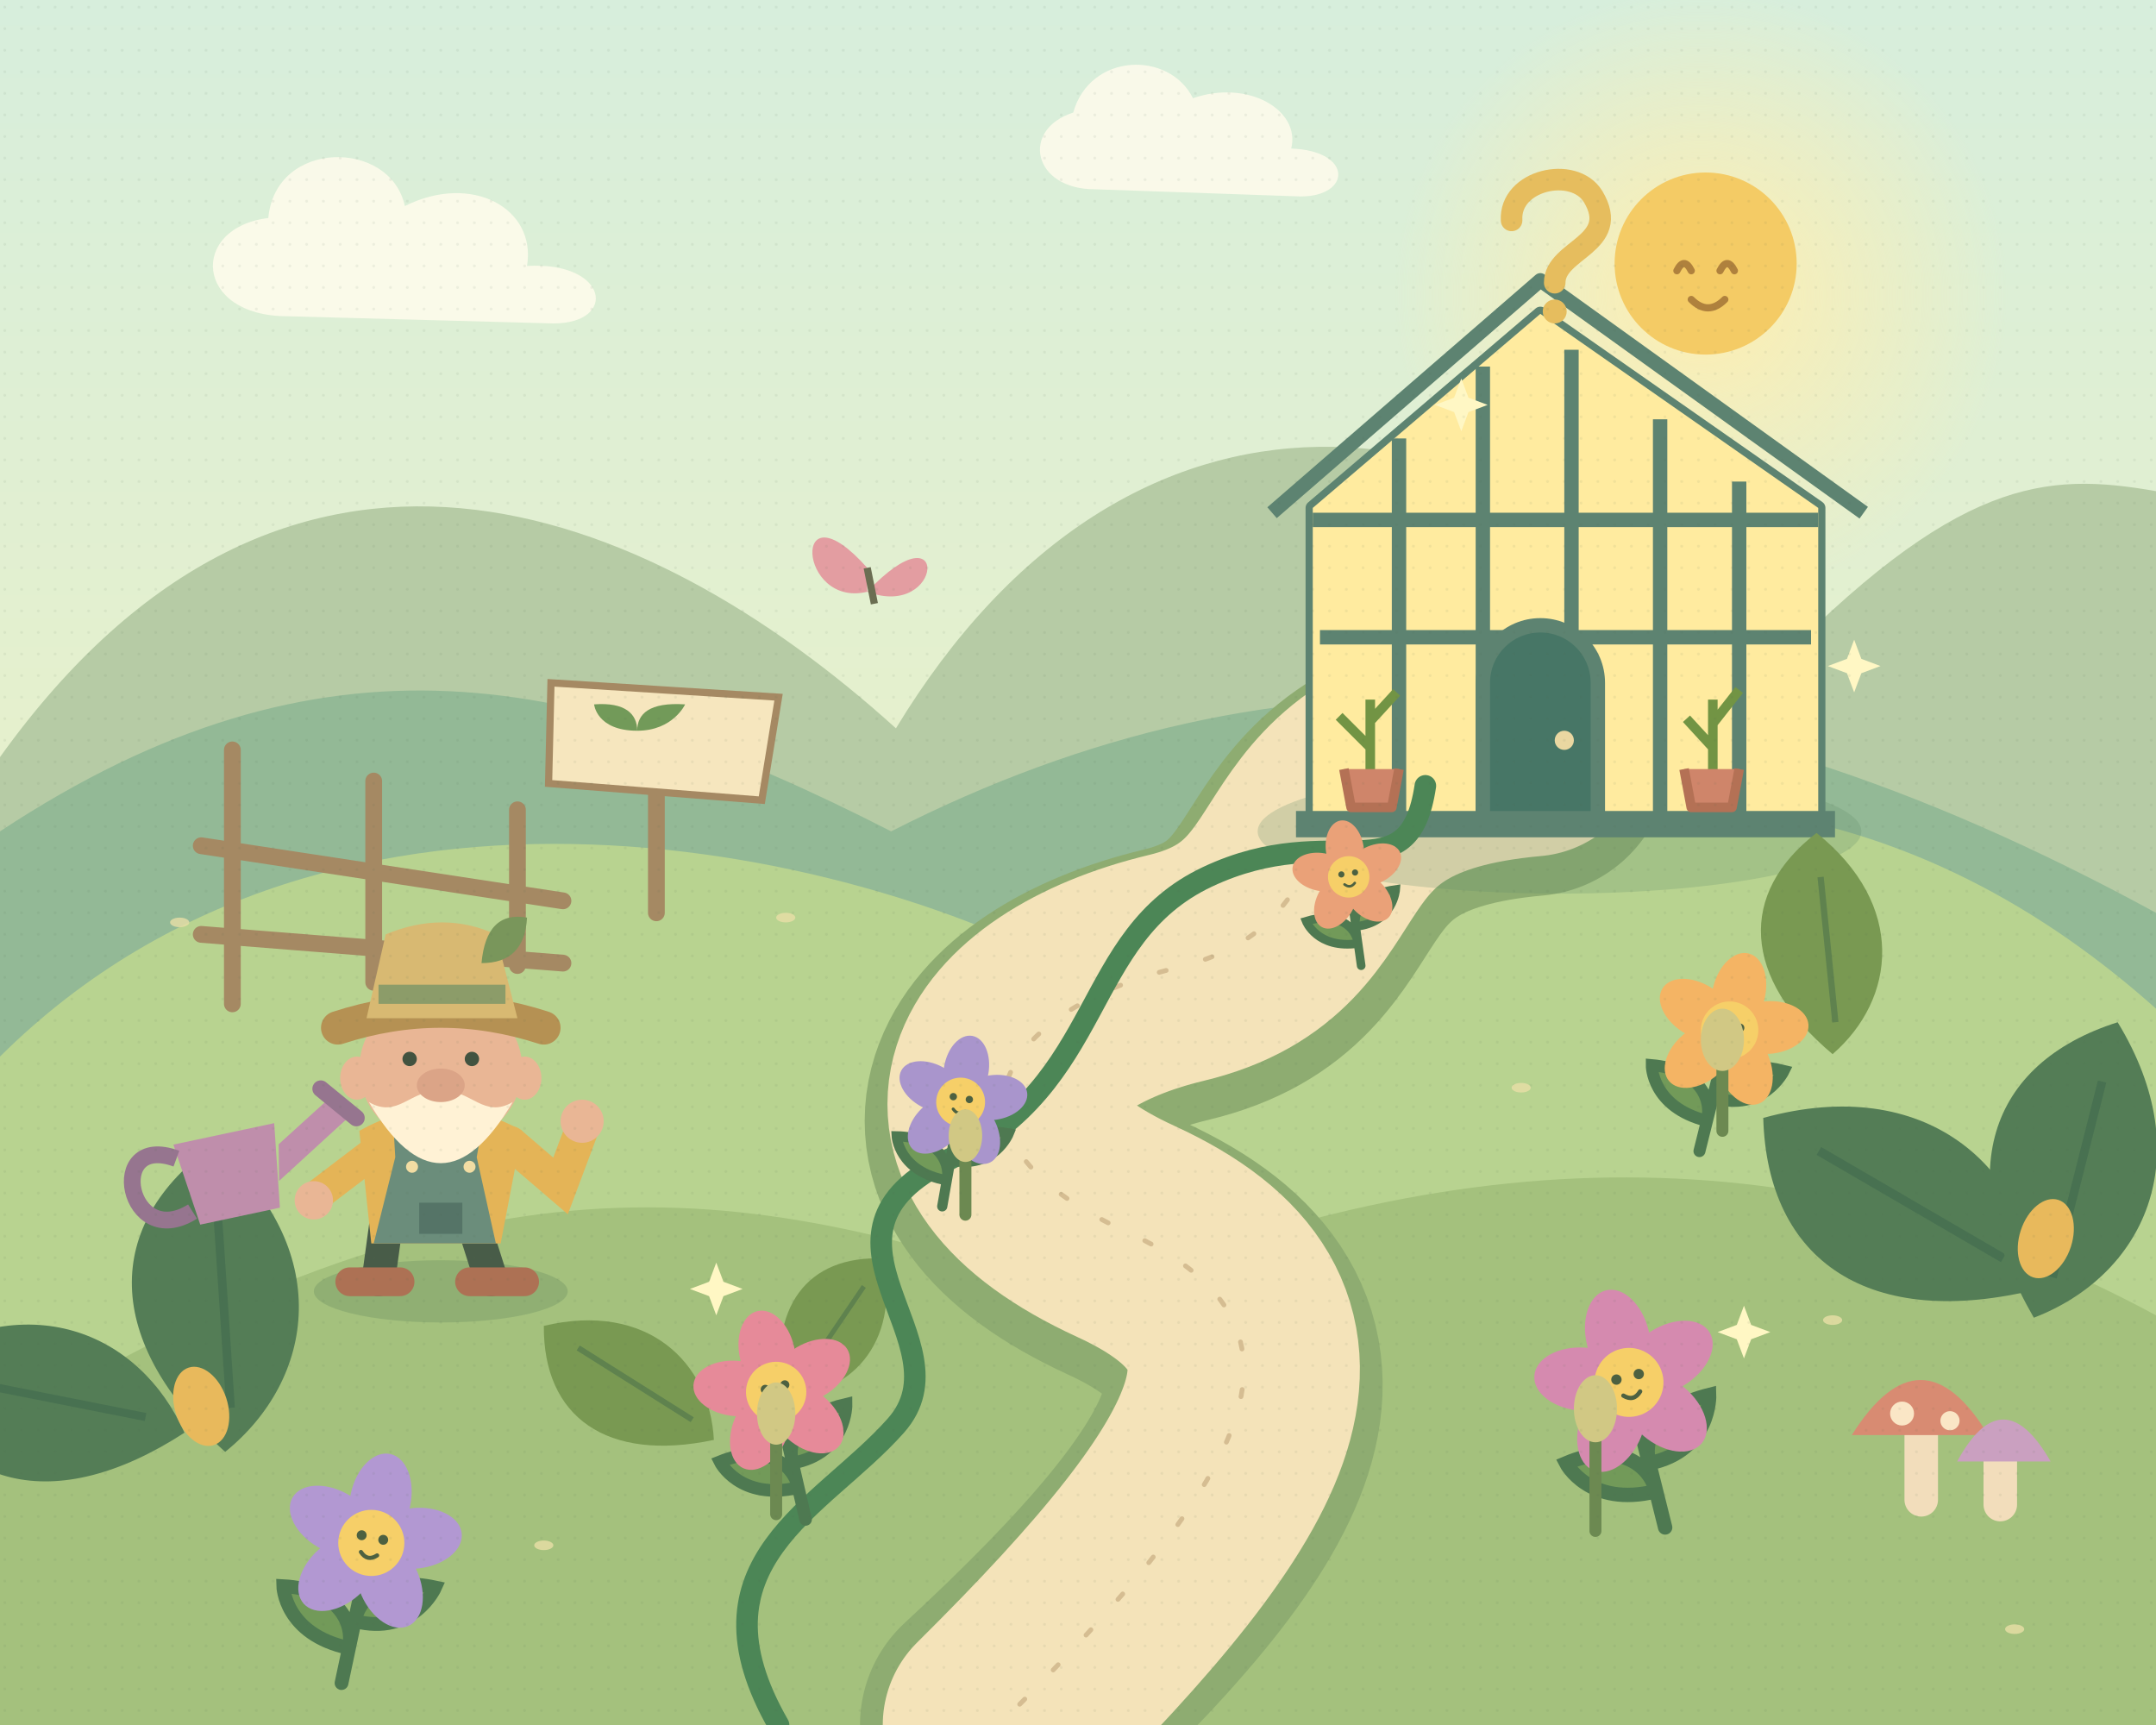
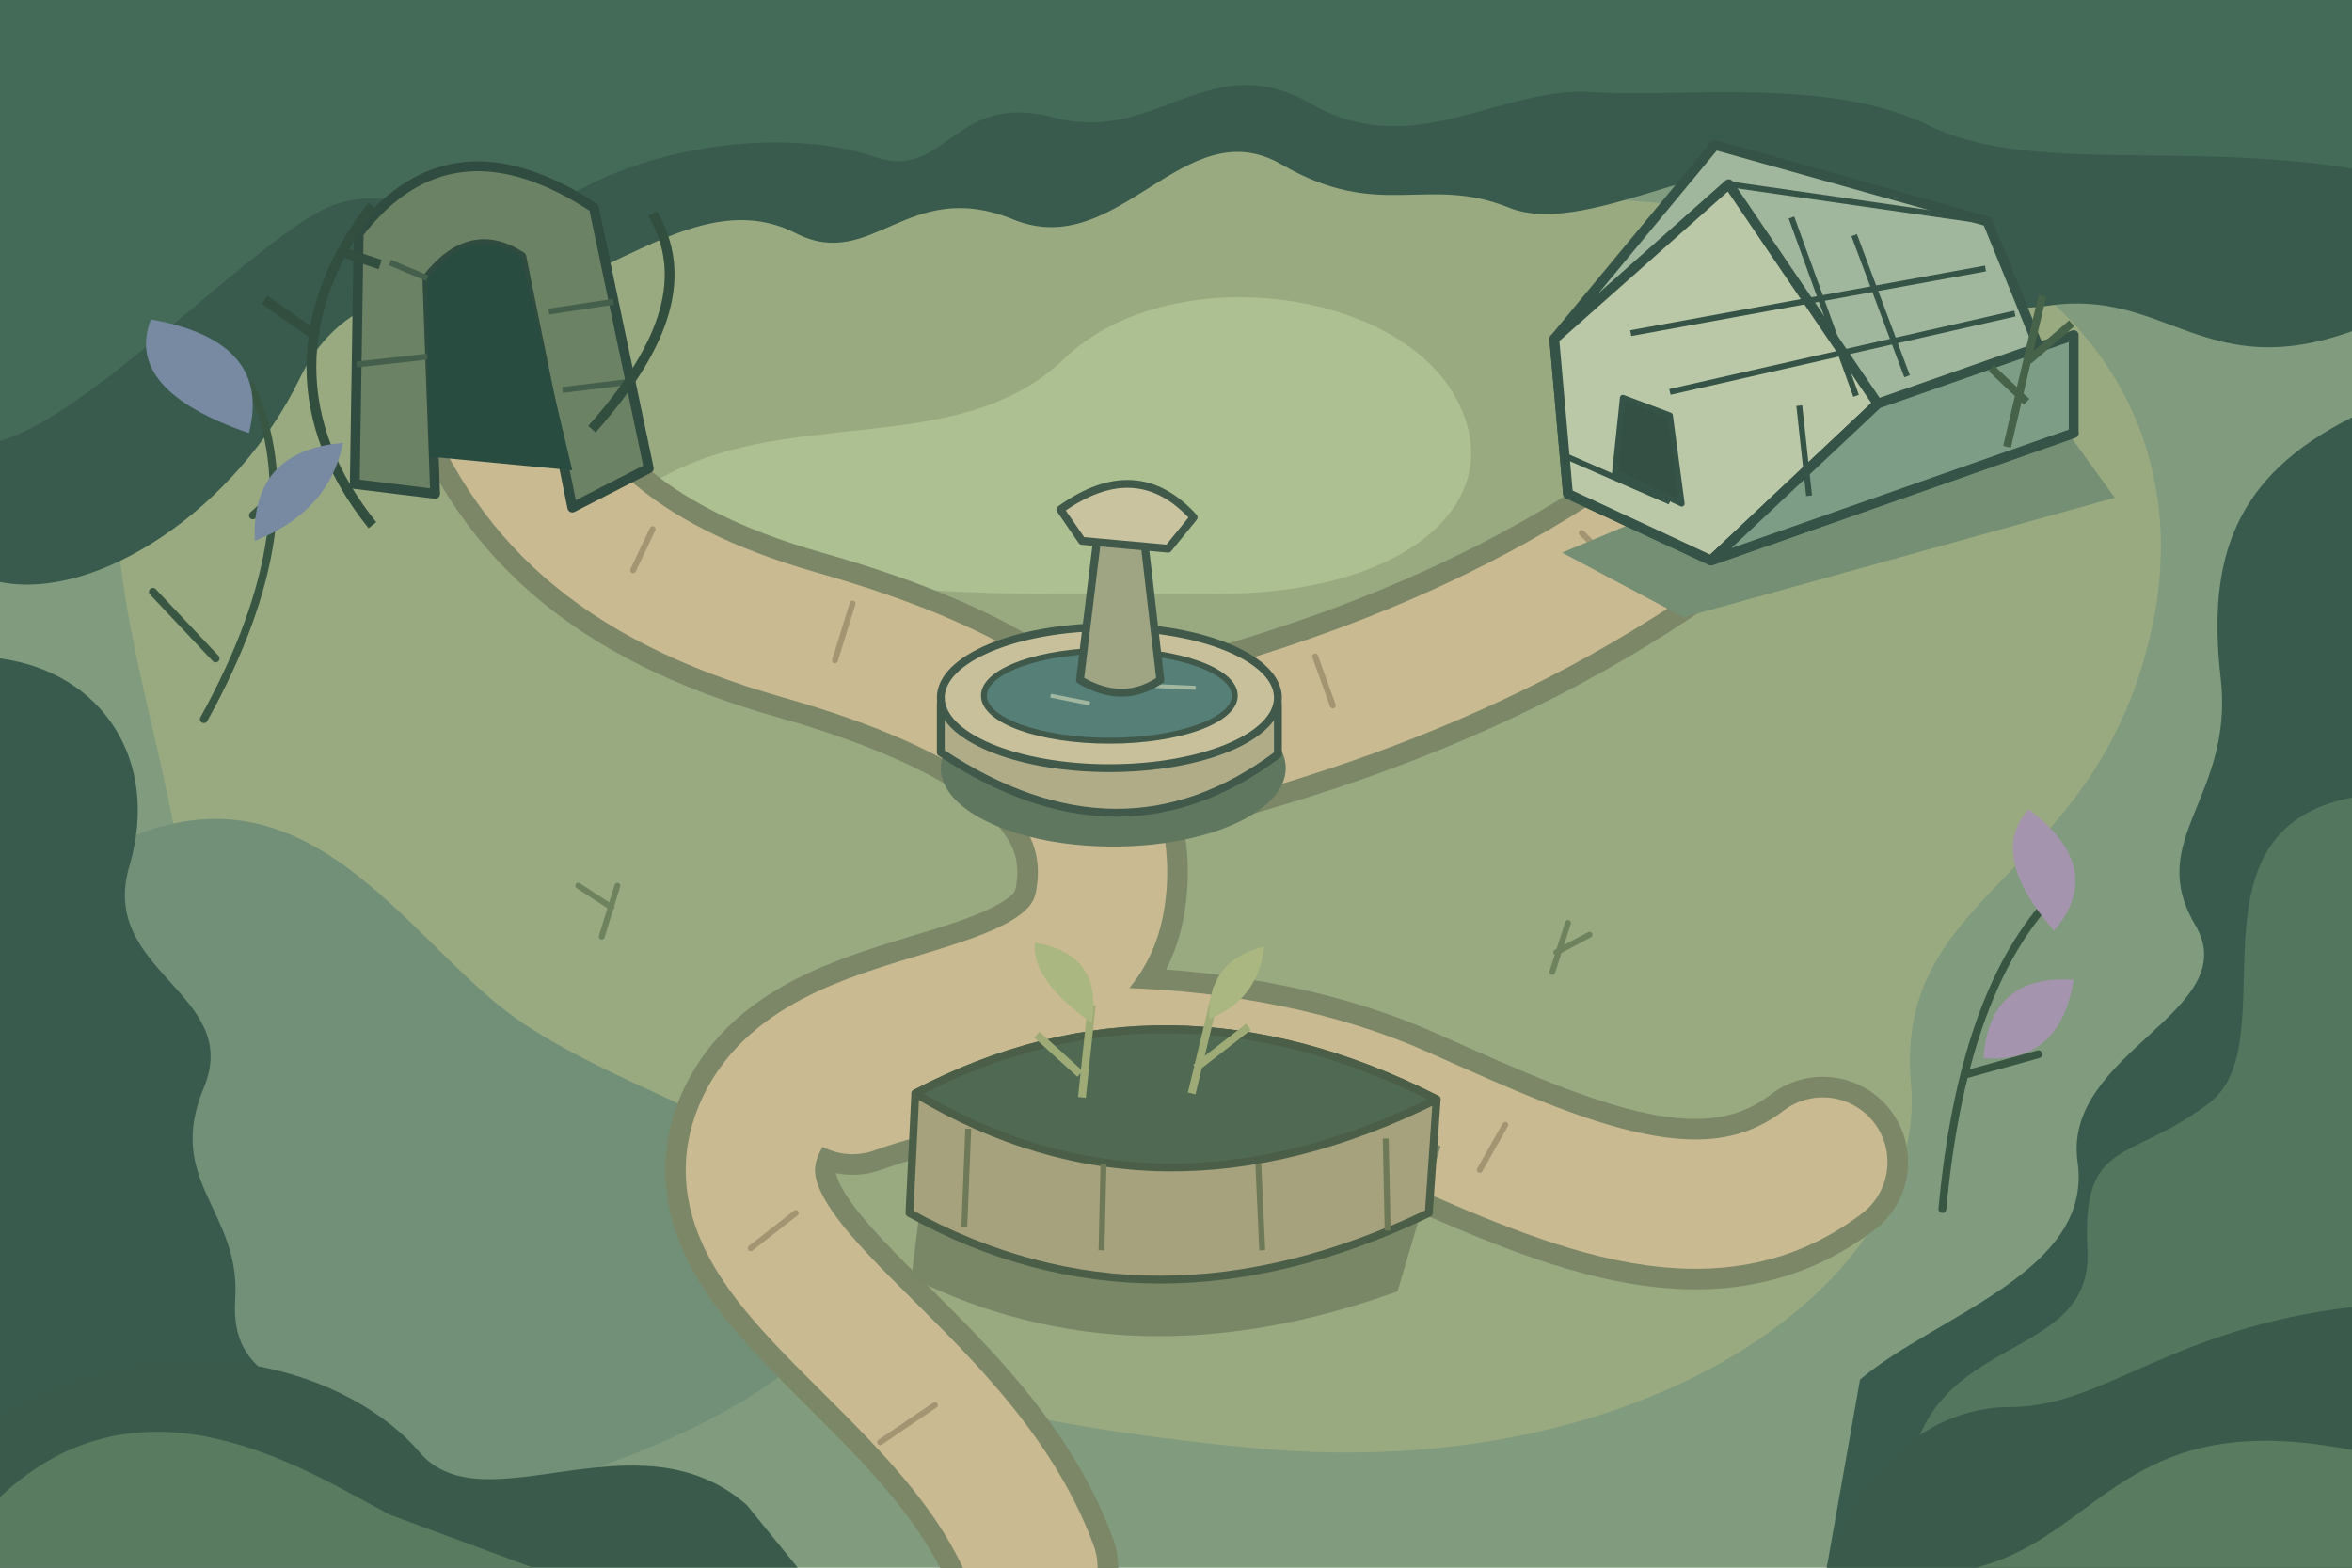
- <svg xmlns="http://www.w3.org/2000/svg" viewBox="0 0 900 720" fill="none" aria-hidden="true">
-   <defs>
-     <linearGradient id="sky" x2="0" y2="720" gradientUnits="userSpaceOnUse">
-       <stop stop-color="#d7eedc" />
-       <stop offset=".66" stop-color="#edf1c5" />
-       <stop offset="1" stop-color="#c9dcad" />
-     </linearGradient>
-     <linearGradient id="glass" x1="550" y1="170" x2="750" y2="360" gradientUnits="userSpaceOnUse">
-       <stop stop-color="#e2f7dc" />
-       <stop offset="1" stop-color="#88b5ac" />
-     </linearGradient>
-     <radialGradient id="sunGlow">
-       <stop stop-color="#ffeeb0" />
-       <stop offset="1" stop-color="#ffeeb0" stop-opacity="0" />
-     </radialGradient>
-     <pattern id="paper" width="7" height="9" patternUnits="userSpaceOnUse">
-       <circle cx="2" cy="3" r=".6" fill="#52694e" opacity=".08" />
-     </pattern>
-     <g id="bloom">
-       <path d="M0 0v52m0-13c-24 0-28-17-28-17 19-3 28 7 28 17Zm0-10c22 1 26-18 26-18-18 0-26 8-26 18Z" stroke="#4e7951" stroke-width="5" fill="#729a59" stroke-linecap="round" />
-       <g class="flower-head">
-         <ellipse cy="-16" rx="11" ry="17" fill="currentColor" />
-         <ellipse cy="-16" rx="11" ry="17" fill="currentColor" transform="rotate(72)" />
-         <ellipse cy="-16" rx="11" ry="17" fill="currentColor" transform="rotate(144)" />
-         <ellipse cy="-16" rx="11" ry="17" fill="currentColor" transform="rotate(216)" />
-         <ellipse cy="-16" rx="11" ry="17" fill="currentColor" transform="rotate(288)" />
-         <circle r="12" fill="#f6cf68" />
-         <circle cx="-4" cy="-2" r="1.8" fill="#4d6141" />
-         <circle cx="4" cy="-2" r="1.8" fill="#4d6141" />
-         <path d="M-3 4q3 3 6 0" stroke="#4d6141" stroke-width="1.5" stroke-linecap="round" />
-       </g>
-     </g>
-     <g id="leaf">
-       <path d="M0 0C-38-4-54-26-44-56-7-53 7-26 0 0Z" fill="currentColor" />
-       <path d="M-5-9-35-45" stroke="#365f49" stroke-width="2" opacity=".4" />
-     </g>
-     <g id="spark">
-       <path d="M0-11 3-3 11 0 3 3 0 11-3 3-11 0-3-3Z" fill="#fff7c4" />
-     </g>
-   </defs>
-   <path fill="url(#sky)" d="M0 0h900v720H0z" />
-   <circle cx="710" cy="123" r="128" fill="url(#sunGlow)" />
-   <g class="sun">
-     <circle cx="712" cy="110" r="38" fill="#f4cb65" />
-     <path d="M700 113q3-6 6 0m12 0q3-6 6 0m-18 12q7 7 14 0" stroke="#af813d" stroke-width="3" stroke-linecap="round" />
+ <svg xmlns="http://www.w3.org/2000/svg" viewBox="0 0 1200 800" fill="none">
+   <g id="ground">
+     <path fill="#809b7e" d="M0 0h1200v800H0z" />
+     <path fill="#9aaa80" d="M86 140C229 91 341 129 475 88s298 23 421 16 230 86 202 216-132 133-123 233-134 205-335 186-169-54-313-28S47 624 86 523 9 277 86 140Z" />
+     <path fill="#729078" d="M0 472c131-118 189-14 252 39s188 69 183 139S223 805 0 780Z" />
+     <path fill="#adc092" d="M332 247c67-42 156-11 211-64 52-50 165-37 198 17s-22 104-122 103-245 10-287-56Z" />
  </g>
-   <g fill="#fffcec" opacity=".85">
-     <path class="cloud cloud-a" d="M120 132c-39 0-41-37-8-41 3-33 51-33 57-5 28-14 55 1 51 25 34-2 38 24 11 24Z" />
-     <path class="cloud cloud-b" d="M457 79c-26 0-31-25-9-32 7-25 40-26 50-6 23-8 45 5 41 21 26 1 25 20 4 20Z" />
+   <g id="paths" stroke-linecap="round" stroke-linejoin="round">
+     <path d="M244 186c24 66 69 111 164 138s166 68 153 137-145 46-174 116 102 120 140 223M584 385c109-27 229-70 338-172M435 556c77-28 197-26 280 11s156 71 215 26" stroke="#7c8767" stroke-width="87" />
+     <path d="M244 186c24 66 69 111 164 138s166 68 153 137-145 46-174 116 102 120 140 223M584 385c109-27 229-70 338-172M435 556c77-28 197-26 280 11s156 71 215 26" stroke="#c9ba91" stroke-width="66" />
+     <path d="m323 291 10-21m93 67 9-29m236 27 9 25m127-88 20 20M406 619l-23 18m94 80-28 19m306-139 13-23" stroke="#a39572" stroke-width="3" />
  </g>
-   <path d="M0 316C119 150 269 209 374 304c97-160 253-146 363-22 80-83 117-85 163-77v515H0Z" fill="#b6cba5" />
-   <path d="M0 347c135-89 241-67 372 0 163-83 328-75 528 34v339H0Z" fill="#93b996" />
-   <path d="M0 441c142-141 365-84 454-33 212-124 354-69 446 13v299H0Z" fill="#b8d390" />
-   <path d="M0 596c197-119 304-106 452-54 164-70 311-67 448 7v171H0Z" fill="#a4c17d" />
-   <path d="M639 316C527 326 566 393 491 411S385 482 470 521s55 99-53 199" stroke="#8eac71" stroke-width="116" stroke-linecap="round" />
-   <path d="M639 309C527 319 566 386 491 404S385 475 470 514s55 99-53 206" stroke="#f4e3b9" stroke-width="97" stroke-linecap="round" />
-   <path d="M630 307C527 328 566 386 491 404S385 475 470 514s55 99-53 206" stroke="#d5bd92" stroke-width="2" stroke-dasharray="3 17" stroke-linecap="round" />
-   <g class="greenhouse" stroke="#5d8371" stroke-width="6" stroke-linejoin="round">
-     <ellipse cx="651" cy="347" rx="126" ry="26" fill="#618b68" opacity=".24" stroke="none" />
-     <path d="m548 212 95-81 116 81v131H548Z" fill="url(#glass)" />
-     <path class="greenhouse-light" d="m548 212 95-81 116 81v131H548Z" fill="#ffeb9f" stroke="none" />
-     <path d="m531 214 112-97 135 97M548 217h211M584 183v158m35-188v187m37-194v196m37-167v167m33-141v141M551 266h205" />
-     <path d="M619 343v-58a24 24 0 0 1 48 0v58" fill="#477666" />
-     <circle cx="653" cy="309" r="4" fill="#ead7a1" stroke="none" />
-     <path d="M541 344h225" stroke-width="11" />
-     <path d="M631 92c-1-17 26-23 34-10 12 20-16 22-16 36" stroke="#e6bd5e" stroke-width="9" stroke-linecap="round" />
-     <circle cx="649" cy="130" r="5" fill="#e6bd5e" stroke="none" />
-     <g class="window-plants" stroke="#729444" stroke-width="4">
-       <path d="M572 327v-35m0 20-13-13m13 2 11-12m132 38v-35m0 20-11-12m11 2 11-14" />
-       <path d="m561 321 3 16h17l3-16m119 0 3 16h17l3-16" fill="#cf856a" stroke="#b47155" />
-     </g>
+   <g id="hedge-boundary">
+     <path fill="#385b4d" d="M0 0h1200v169c-75 27-95-22-155-13S949 122 920 94s-108 29-150 12-66 7-116-22-83 50-137 28-72 27-111 7-78 10-113 23-108-15-140 51S50 307 0 297Z" />
+     <path fill="#436b57" d="M0 0h1200v86c-87-14-165 3-216-22S859 50 812 47s-91 36-143 6-79 21-131 7-55 33-92 20-105-10-156 20-86-16-129 9S45 212 0 225Z" />
+     <path fill="#385b4d" d="M0 336c52 7 82 52 66 106s58 65 38 113 19 63 16 108 37 38 50 73H0Zm1200-123c-60 30-74 72-67 133s-39 82-13 126-68 65-60 121-72 78-111 111l-17 96h268Z" />
+     <path fill="#52765e" d="M1200 407c-89 17-32 125-73 156s-65 17-62 75-82 41-91 116 181 47 226 46Z" />
  </g>
-   <g stroke="#a58963" stroke-width="7" stroke-linecap="round">
-     <path d="M97 313v106m59-93v84m60-72v65m-132-50 151 23m-151 14 151 12" />
-     <path d="M274 303v78" />
-     <path d="m230 285 95 6-7 43-89-7Z" fill="#f6e6be" stroke-width="3" />
+   <g id="crooked-gate" stroke="#304b3f" stroke-width="5" stroke-linejoin="round">
+     <path fill="#6c8264" d="m181 247 2-128q47-61 120-13l28 133-39 20-26-128q-26-17-48 11l4 110Z" />
+     <path fill="#294c40" stroke="none" d="m219 233-1-91q22-28 48-11l26 109Z" />
+     <path d="m199 134 19 8m-36 44 36-4m62-23 33-5m-26 45 33-4" stroke="#445f4c" stroke-width="3" />
+     <path d="M190 268c-41-51-42-109 0-163m-28 67-27-19m38-25 21 7m108 84c39-44 49-79 31-110" stroke="#324e3e" />
  </g>
-   <path d="M266 315v-19m0 9c-17 0-18-11-18-11 13-1 18 4 18 11Zm0 0c15 0 20-11 20-11-15-1-20 4-20 11Z" fill="#729a59" />
-   <g color="#547d56">
-     <use href="#leaf" transform="translate(77 598) rotate(-39) scale(1.7)" />
-     <use href="#leaf" transform="translate(94 606) rotate(36) scale(1.8)" />
-     <use href="#leaf" transform="translate(851 538) rotate(-20) scale(1.9)" />
-     <use href="#leaf" transform="translate(849 550) rotate(54) scale(1.8)" />
+   <g id="fountain" stroke="#40594b" stroke-width="4" stroke-linejoin="round">
+     <ellipse cx="568" cy="392" rx="88" ry="40" fill="#5f775e" stroke="none" />
+     <path fill="#b0ac88" d="M480 359q90-66 172 0v26q-80 60-172-1Z" />
+     <ellipse cx="566" cy="356" rx="86" ry="36" fill="#c7c09b" />
+     <ellipse cx="566" cy="355" rx="64" ry="23" fill="#557f77" stroke-width="3" />
+     <path d="m536 355 20 4m32-9 22 1" stroke="#a1b7a0" stroke-width="2" />
+     <path fill="#9fa482" d="m551 347 10-82 22 4 9 78q-19 13-41 0Z" />
+     <path fill="#c9c49f" d="M541 260q39-28 68 4l-13 16-44-4Z" />
  </g>
-   <g color="#799952">
-     <use href="#leaf" transform="translate(298 601) rotate(-18) scale(1.2)" />
-     <use href="#leaf" transform="translate(327 583) rotate(74)" />
-     <use href="#leaf" transform="translate(765 440) rotate(34) scale(1.3)" />
+   <g id="glasshouse" stroke="#355346" stroke-width="5" stroke-linejoin="round">
+     <path fill="#758f74" stroke="none" d="m797 282 62 33 220-61-50-69Z" />
+     <path fill="#a1b79d" d="m793 173 82-99 139 39 44 108-185 65-73-34Z" />
+     <path fill="#bbc8a8" d="m793 173 89-79 76 112-85 80-73-34Z" />
+     <path fill="#7d9d87" d="m958 206 100-35v50l-185 65Z" />
+     <path d="m882 94 132 19m-182 57 181-33m-161 63 176-40m-114-49 33 91m-1-82 27 72m-50 61-5-46m-121 25 55 24" stroke-width="3" />
+     <path fill="#344f43" d="m824 241 4-38 24 9 6 45Z" stroke-width="3" />
+     <path d="m1024 228 18-77m-7 33 22-19m-23 40-18-17" stroke="#466249" stroke-width="4" />
  </g>
-   <g fill="#e8b95c">
-     <ellipse cx="84" cy="587" rx="11" ry="17" transform="rotate(-18 84 587)" />
-     <ellipse cx="854" cy="517" rx="11" ry="17" transform="rotate(18 854 517)" />
+   <g id="word-bed" stroke="#4b5e47" stroke-width="4" stroke-linejoin="round">
+     <path fill="#798767" stroke="none" d="M474 579q139-55 261 6l-22 74q-136 49-248-7Z" />
+     <path fill="#a6a27d" d="M467 558q128-67 266 3l-4 58q-142 68-265 0Z" />
+     <path fill="#4f6952" d="M467 558q128-67 266 3-143 71-266-3Z" />
+     <path d="m494 576-2 50m71-32-1 44m80-44 2 44m63-57 1 47" stroke="#6e7957" stroke-width="3" />
+     <path d="m552 560 5-47m-6 35-22-20m79 30 13-54m-11 41 27-21" stroke="#9eab76" />
+     <path fill="#aab780" stroke="none" d="M557 522q-31-22-29-41 35 6 29 41Zm60-2q-1-30 28-37-3 27-28 37Z" />
  </g>
-   <path class="discovery-vine" d="M325 720c-39-68 18-90 49-125s-44-79 22-111 55-93 108-118 84 9 91-38" stroke="#4c8656" stroke-width="9" stroke-linecap="round" pathLength="1" />
-   <g class="new-blooms">
-     <g class="new-flower" style="--delay:0ms" color="#e68a99">
-       <use href="#bloom" transform="translate(324 581) rotate(-13) scale(1.05)" />
-     </g>
-     <g class="new-flower" style="--delay:140ms" color="#a995cc">
-       <use href="#bloom" transform="translate(401 460) rotate(10) scale(.85)" />
-     </g>
-     <g class="new-flower" style="--delay:260ms" color="#eaa178">
-       <use href="#bloom" transform="translate(563 366) rotate(-8) scale(.72)" />
-     </g>
-     <g class="new-flower" style="--delay:360ms" color="#f4b464">
-       <use href="#bloom" transform="translate(722 430) rotate(14)" />
-     </g>
-     <g class="new-flower" style="--delay:440ms" color="#d58aaf">
-       <use href="#bloom" transform="translate(680 577) rotate(-14) scale(1.2)" />
-     </g>
-     <g class="new-flower" style="--delay:520ms" color="#b298d2">
-       <use href="#bloom" transform="translate(155 644) rotate(12) scale(1.15)" />
-     </g>
+   <g id="simple-foliage" stroke="#395643" stroke-width="4" stroke-linecap="round">
+     <path d="M104 367q56-101 24-170m-18 139-32-34m51-39 33-30M991 617q10-108 54-157m-41 88 36-10" />
+     <path fill="#778aa2" stroke="none" d="M127 221q-64-22-50-58 62 11 50 58Zm3 55q-2-46 45-50-7 35-45 50Z" />
+     <path fill="#a594ad" stroke="none" d="M1048 475q-34-39-13-62 40 30 13 62Zm-36 65q3-43 46-40-7 43-46 40Z" />
+     <path d="m307 478 8-26m-3 11-17-11m497 44 8-25m-6 15 17-9" stroke="#6e825e" stroke-width="3" />
  </g>
-   <g class="sleeping-buds" stroke="#6c8951" stroke-width="5" stroke-linecap="round">
-     <path d="M324 632v-39m79-86v-31m316-4v-35m-53 202v-48" />
-     <g fill="#d1c884" stroke="none">
-       <ellipse cx="324" cy="590" rx="8" ry="13" />
-       <ellipse cx="403" cy="474" rx="7" ry="11" />
-       <ellipse cx="719" cy="434" rx="9" ry="13" />
-       <ellipse cx="666" cy="588" rx="9" ry="14" />
-     </g>
-   </g>
-   <g class="gardener" transform="translate(184 464)">
-     <ellipse cx="0" cy="75" rx="53" ry="13" fill="#426b4b" opacity=".2" />
-     <path d="m-23 48-3 22m40-22 7 22" stroke="#485c48" stroke-width="14" stroke-linecap="round" />
-     <path d="M-38 71h21m29 0h23" stroke="#ad7154" stroke-width="12" stroke-linecap="round" />
-     <path d="M-34 8q34-19 68 0l-9 47h-54Z" fill="#e4b457" />
-     <path d="m-20 2 1 17h34L18 2m-37 17-9 36h51l-8-36" fill="#6b8d7b" />
-     <circle cx="-12" cy="23" r="2.5" fill="#f2dda3" />
-     <circle cx="12" cy="23" r="2.5" fill="#f2dda3" />
-     <path d="M-9 38h18v13H-9Z" fill="#557467" />
-     <g class="gardener-arm">
-       <path d="m29 13 21 18 9-24" stroke="#e4b457" stroke-width="14" stroke-linecap="round" />
-       <circle cx="59" cy="4" r="9" fill="#e9b695" />
-     </g>
-     <path d="m-28 17-25 19" stroke="#e4b457" stroke-width="13" stroke-linecap="round" />
-     <circle cx="-53" cy="37" r="8" fill="#e9b695" />
-     <g class="gardener-head">
-       <ellipse cy="-18" rx="34" ry="32" fill="#e9b695" />
-       <ellipse cx="-35" cy="-14" rx="7" ry="9" fill="#e9b695" />
-       <ellipse cx="35" cy="-14" rx="7" ry="9" fill="#e9b695" />
-       <path d="M-30-4q30 51 60 0c-12 7-17-5-30-5S-18 3-30-4Z" fill="#fff2d5" />
-       <ellipse cx="0" cy="-11" rx="10" ry="7" fill="#dba487" />
-       <circle cx="-13" cy="-22" r="3" fill="#425340" />
-       <circle cx="13" cy="-22" r="3" fill="#425340" />
-       <path d="M-43-35q43-14 86 0" stroke="#b59153" stroke-width="14" stroke-linecap="round" />
-       <path d="m-31-39 8-35q24-10 46 0l9 35Z" fill="#d8b972" />
-       <path d="M-26-49h53" stroke="#8c9c69" stroke-width="8" />
-       <path d="M17-62q2-22 19-19-1 19-19 19Z" fill="#79965b" />
-     </g>
-   </g>
-   <g transform="translate(90 474) rotate(-12)">
-     <path d="M-18 0h43l-5 35h-34Z" fill="#bf8eab" />
-     <path d="M25 9 49-5l7 9-34 20" fill="#bf8eab" />
-     <path d="M-18 6c-27-17-28 34 2 23" stroke="#96758f" stroke-width="7" />
-     <path d="m47-10 12 15" stroke="#96758f" stroke-width="7" stroke-linecap="round" />
-   </g>
-   <g transform="translate(802 610)">
-     <path d="M0-12v28m33-17v19" stroke="#f2ddbb" stroke-width="14" stroke-linecap="round" />
-     <path d="M-29-11q29-46 57 0Z" fill="#d88b72" />
-     <path d="M15 0q19-35 39 0Z" fill="#caa0c0" />
-     <circle cx="-8" cy="-20" r="5" fill="#fae6c6" />
-     <circle cx="12" cy="-17" r="4" fill="#fae6c6" />
-   </g>
-   <g class="butterfly" transform="translate(362 237)">
-     <path d="M0 0c-32-36-29 17 0 10C35-27 32 22 0 10" fill="#e39da1" />
-     <path d="m0 0 3 15" stroke="#6b6e52" stroke-width="3" />
-   </g>
-   <g class="discovery-sparkles">
-     <use href="#spark" x="610" y="169" />
-     <use href="#spark" x="774" y="278" />
-     <use href="#spark" x="299" y="538" />
-     <use href="#spark" x="728" y="556" />
-   </g>
-   <path fill="url(#paper)" d="M0 0h900v720H0z" pointer-events="none" />
-   <g fill="#e8dfa6" opacity=".8">
-     <ellipse cx="227" cy="645" rx="4" ry="2" />
-     <ellipse cx="75" cy="385" rx="4" ry="2" />
-     <ellipse cx="765" cy="551" rx="4" ry="2" />
-     <ellipse cx="635" cy="454" rx="4" ry="2" />
-     <ellipse cx="328" cy="383" rx="4" ry="2" />
-     <ellipse cx="841" cy="680" rx="4" ry="2" />
+   <g id="foreground">
+     <path fill="#3a5b4b" d="M0 723c92-55 181-21 214 18s111-22 167 27l26 32H0Zm1200-56c-93 11-127 51-174 51s-81 39-94 82h268Z" />
+     <path fill="#597b60" d="M0 764c73-69 157-13 199 9l73 27H0Zm1200-24c-116-23-128 44-192 60h192Z" />
  </g>
</svg>
